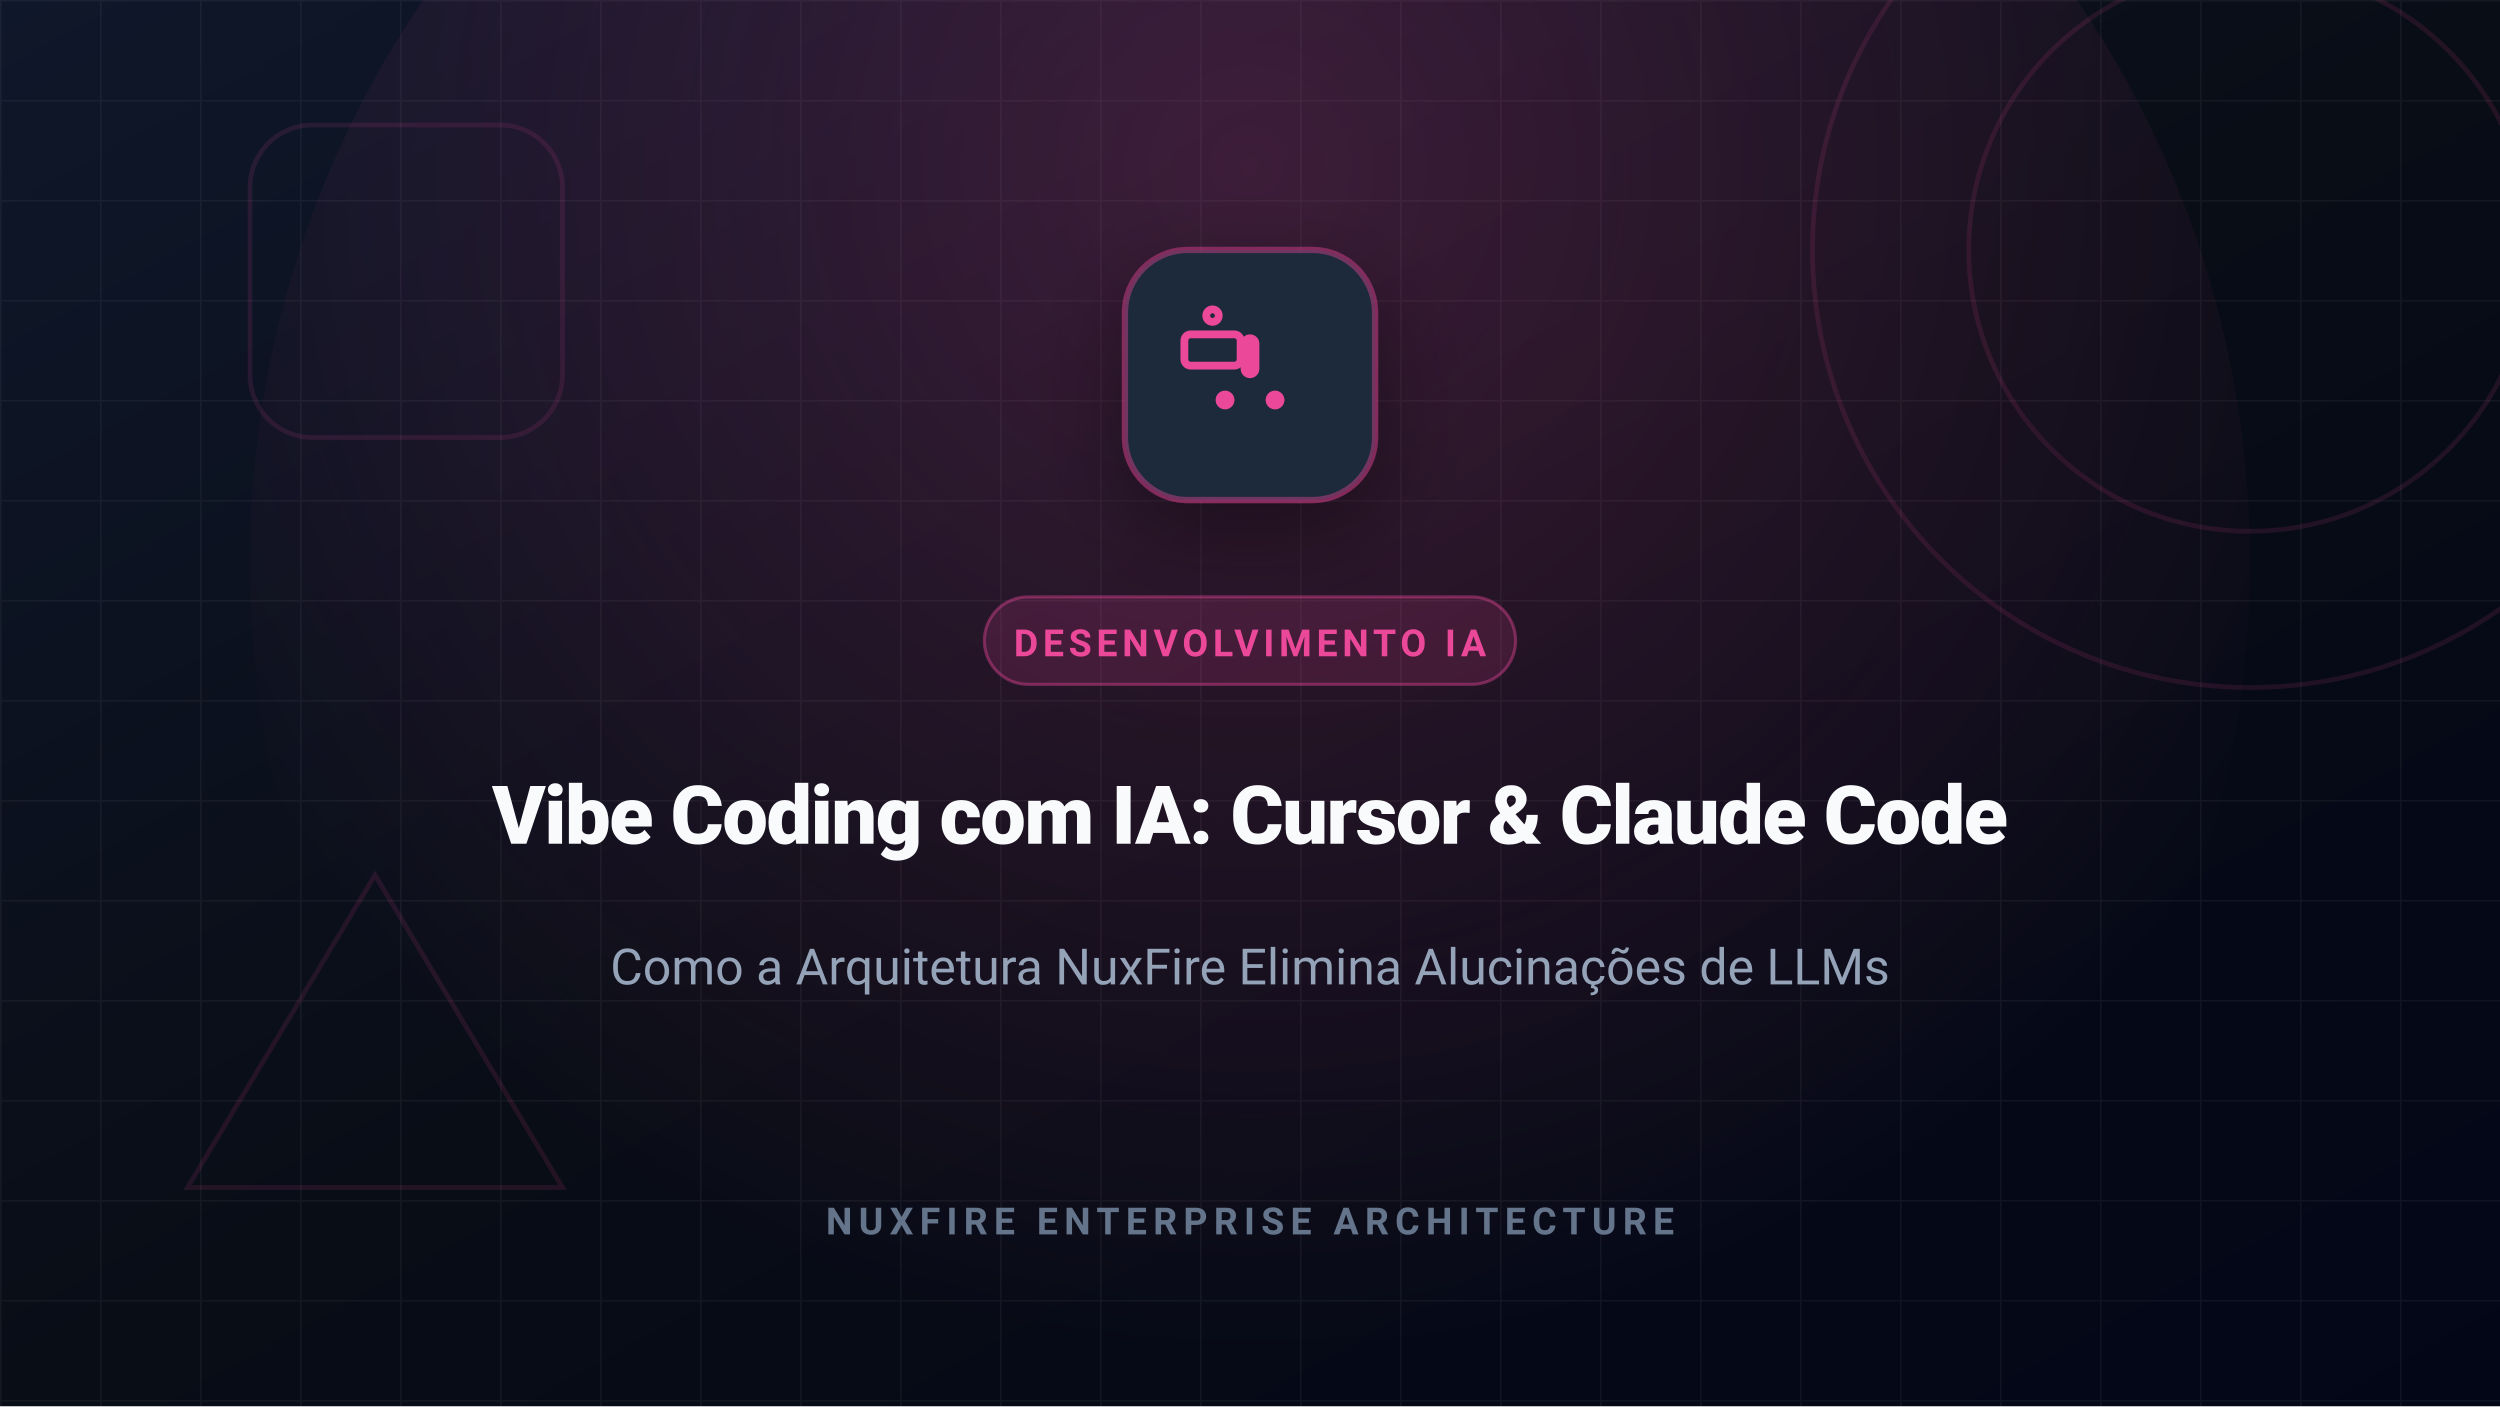
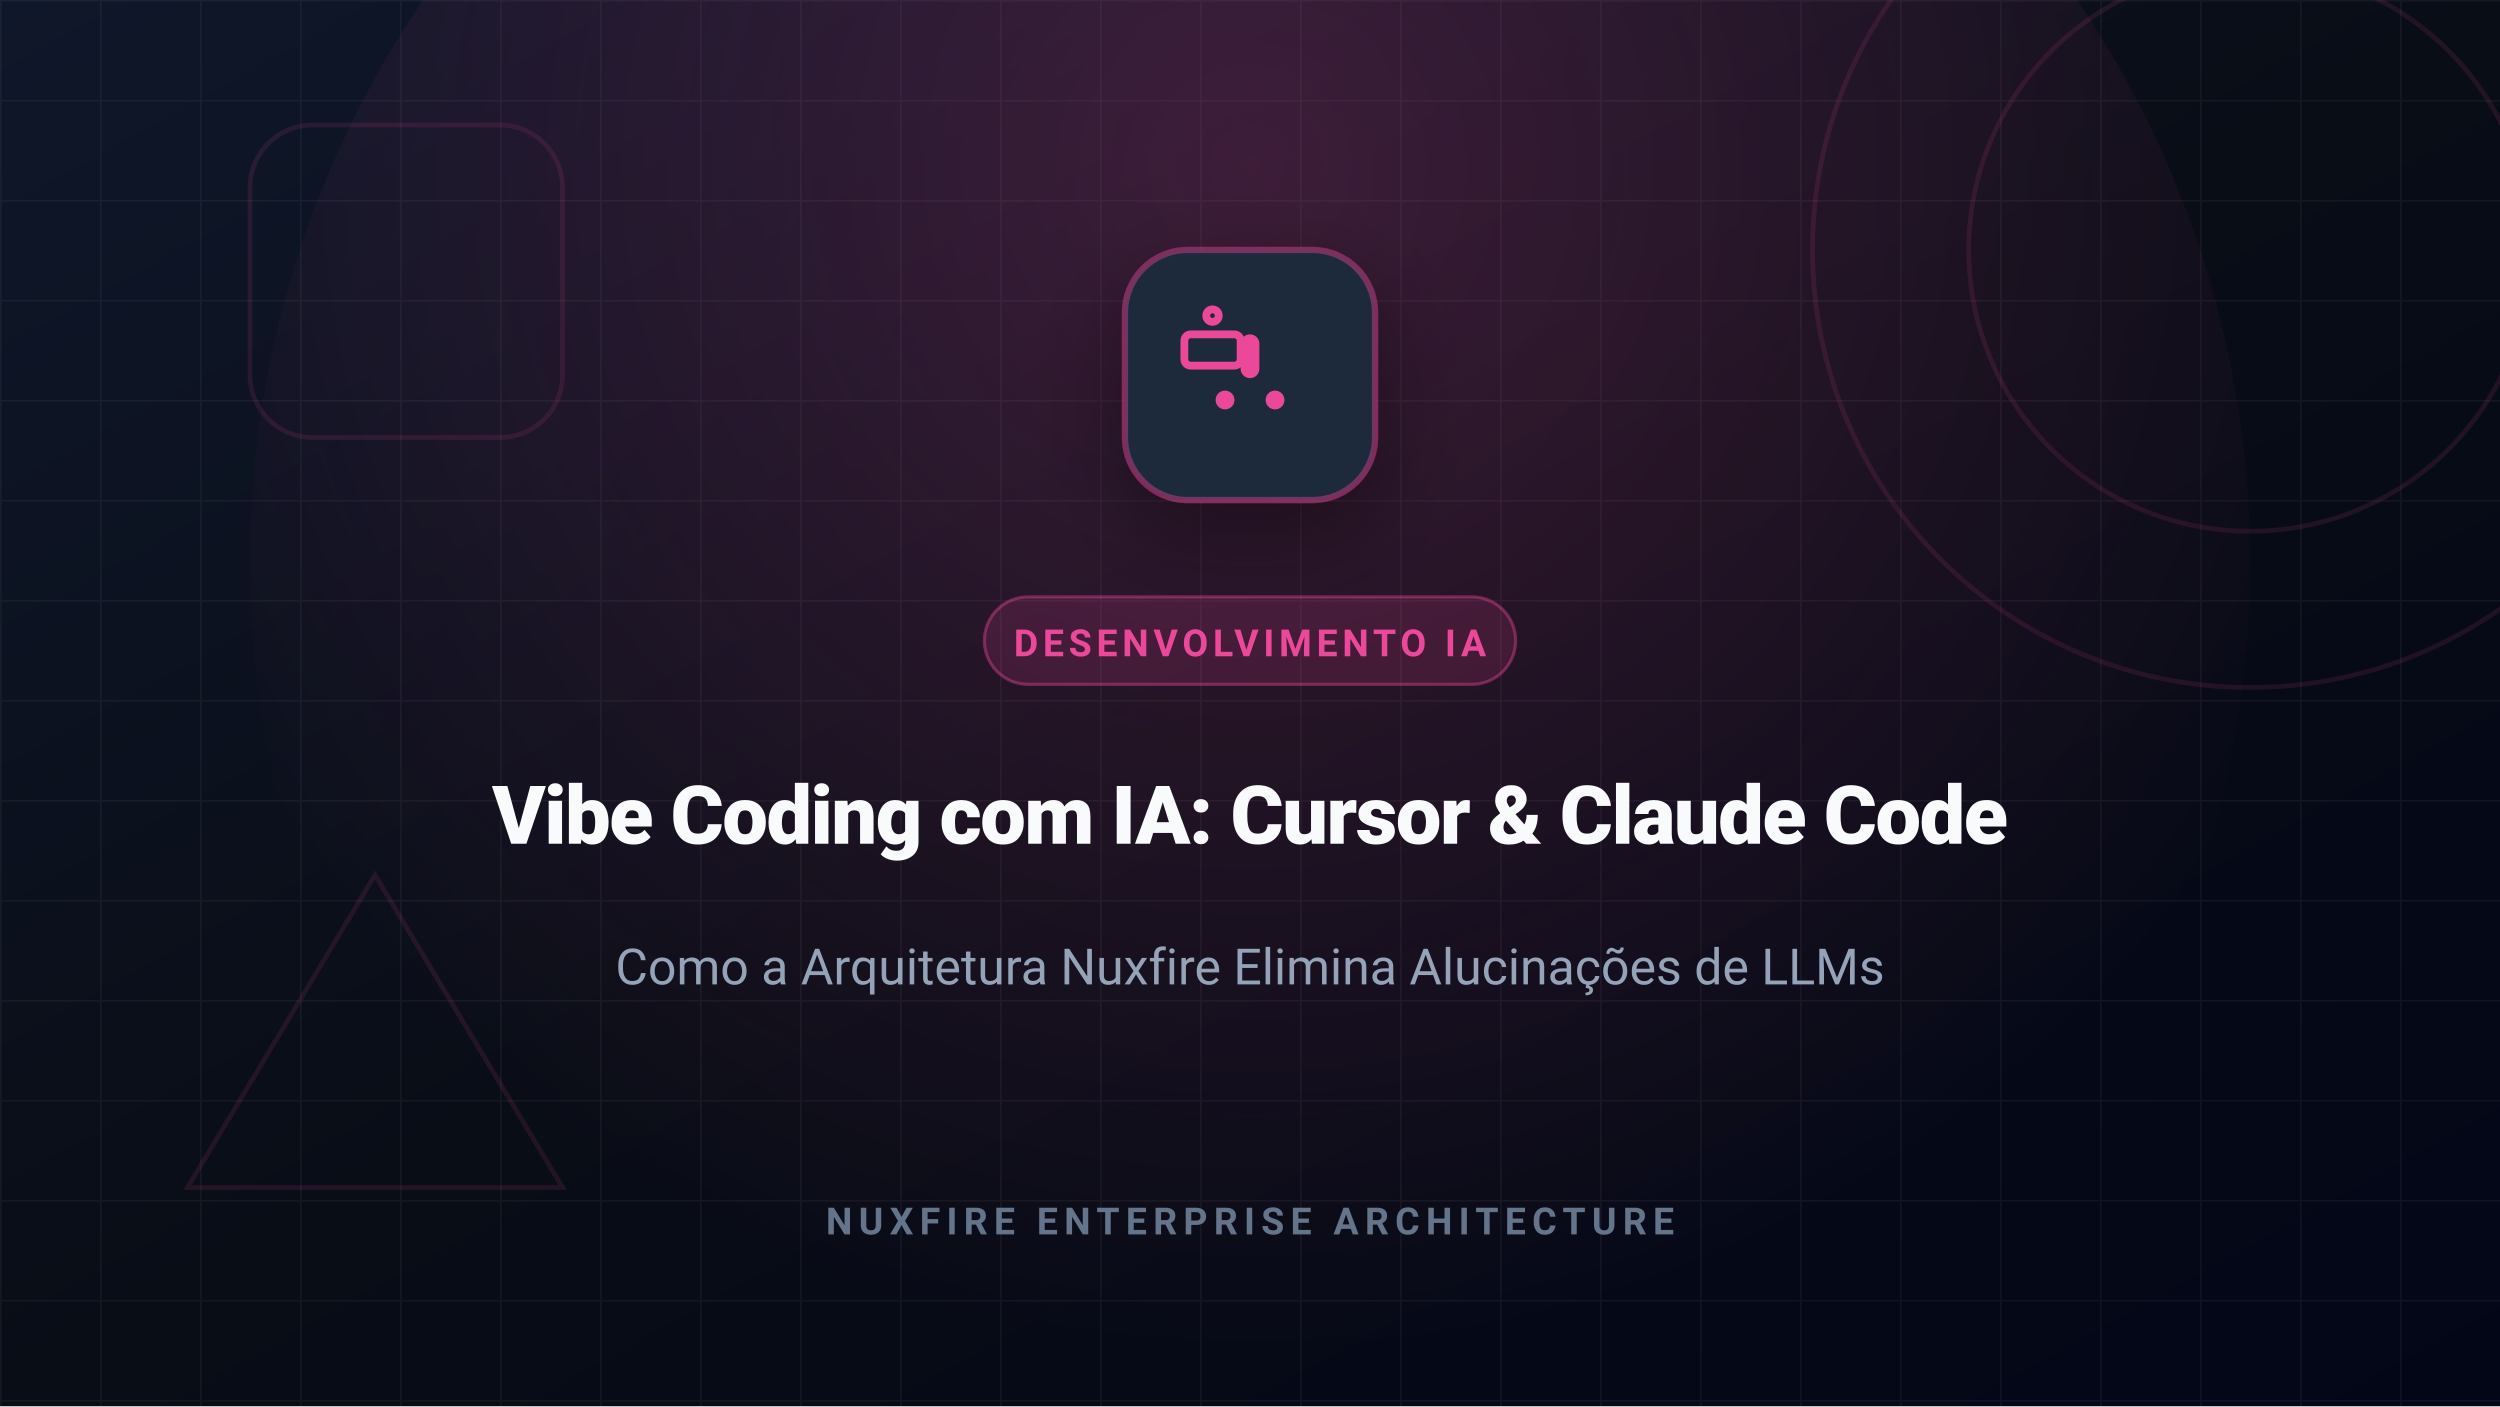
<svg xmlns="http://www.w3.org/2000/svg" viewBox="0 0 800 450" width="100%" height="100%">
  <defs>
    <linearGradient id="bgGrad" x1="0%" y1="0%" x2="100%" y2="100%">
      <stop offset="0%" stop-color="#0f172a" />
      <stop offset="50%" stop-color="#090d16" />
      <stop offset="100%" stop-color="#020617" />
    </linearGradient>
    <linearGradient id="accentGrad" x1="0%" y1="0%" x2="100%" y2="0%">
      <stop offset="0%" stop-color="#ec4899" />
      <stop offset="100%" stop-color="#38bdf8" />
    </linearGradient>
    <pattern id="grid" width="32" height="32" patternUnits="userSpaceOnUse">
      <path d="M 32 0 L 0 0 0 32" fill="none" stroke="rgba(255, 255, 255, 0.05)" stroke-width="1" />
    </pattern>
    <radialGradient id="glow" cx="50%" cy="30%" r="60%">
      <stop offset="0%" stop-color="#ec4899" stop-opacity="0.22" />
      <stop offset="100%" stop-color="#ec4899" stop-opacity="0" />
    </radialGradient>
  </defs>
  <rect width="800" height="450" fill="url(#bgGrad)" />
  <rect width="800" height="450" fill="url(#grid)" />
  <circle cx="400" cy="180" r="320" fill="url(#glow)" />
  <g opacity="0.12" stroke="#ec4899" stroke-width="1.5" fill="none">
    <circle cx="720" cy="80" r="140" />
    <circle cx="720" cy="80" r="90" />
    <polygon points="60,380 120,280 180,380" />
    <rect x="80" y="40" width="100" height="100" rx="20" />
  </g>
  <g transform="translate(360, 80)">
    <rect width="80" height="80" rx="20" fill="#1e293b" stroke="#ec4899" stroke-opacity="0.4" stroke-width="2" filter="drop-shadow(0 10px 15px rgba(0,0,0,0.4))" />
    <g transform="translate(16, 16)">
      <rect x="3" y="11" width="18" height="10" rx="2" fill="none" stroke="#ec4899" stroke-width="2.5" />
      <circle cx="12" cy="5" r="2" stroke="#ec4899" stroke-width="2.5" fill="none" />
      <path d="M12 7v4M8 16h.01M16 16h.01" stroke="#ec4899" stroke-width="3" stroke-linecap="round" transform="scale(2)" />
    </g>
  </g>
  <g transform="translate(400, 205)">
    <rect x="-85" y="-14" width="170" height="28" rx="14" fill="#ec4899" fill-opacity="0.15" stroke="#ec4899" stroke-opacity="0.4" stroke-width="1" />
    <text x="0" y="5" font-family="-apple-system, BlinkMacSystemFont, 'Segoe UI', Roboto, sans-serif" font-size="12" font-weight="700" fill="#ec4899" text-anchor="middle" letter-spacing="1.5">DESENVOLVIMENTO IA</text>
  </g>
  <text x="400" y="270" font-family="-apple-system, BlinkMacSystemFont, 'Segoe UI', Roboto, sans-serif" font-size="26" font-weight="800" fill="#f8fafc" text-anchor="middle" letter-spacing="-0.5">
    Vibe Coding com IA: Cursor &amp; Claude Code
  </text>
  <text x="400" y="315" font-family="-apple-system, BlinkMacSystemFont, 'Segoe UI', Roboto, sans-serif" font-size="16" font-weight="400" fill="#94a3b8" text-anchor="middle">
-     Como a Arquitetura NuxFire Elimina Alucinações de LLMs
+     Como a Arquitetura Nuxfire Elimina Alucinações de LLMs
  </text>
  <g transform="translate(400, 395)">
    <text x="0" y="0" font-family="-apple-system, BlinkMacSystemFont, 'Segoe UI', Roboto, sans-serif" font-size="12" font-weight="600" fill="#64748b" text-anchor="middle" letter-spacing="2">
      NUXFIRE ENTERPRISE ARCHITECTURE
    </text>
  </g>
</svg>
